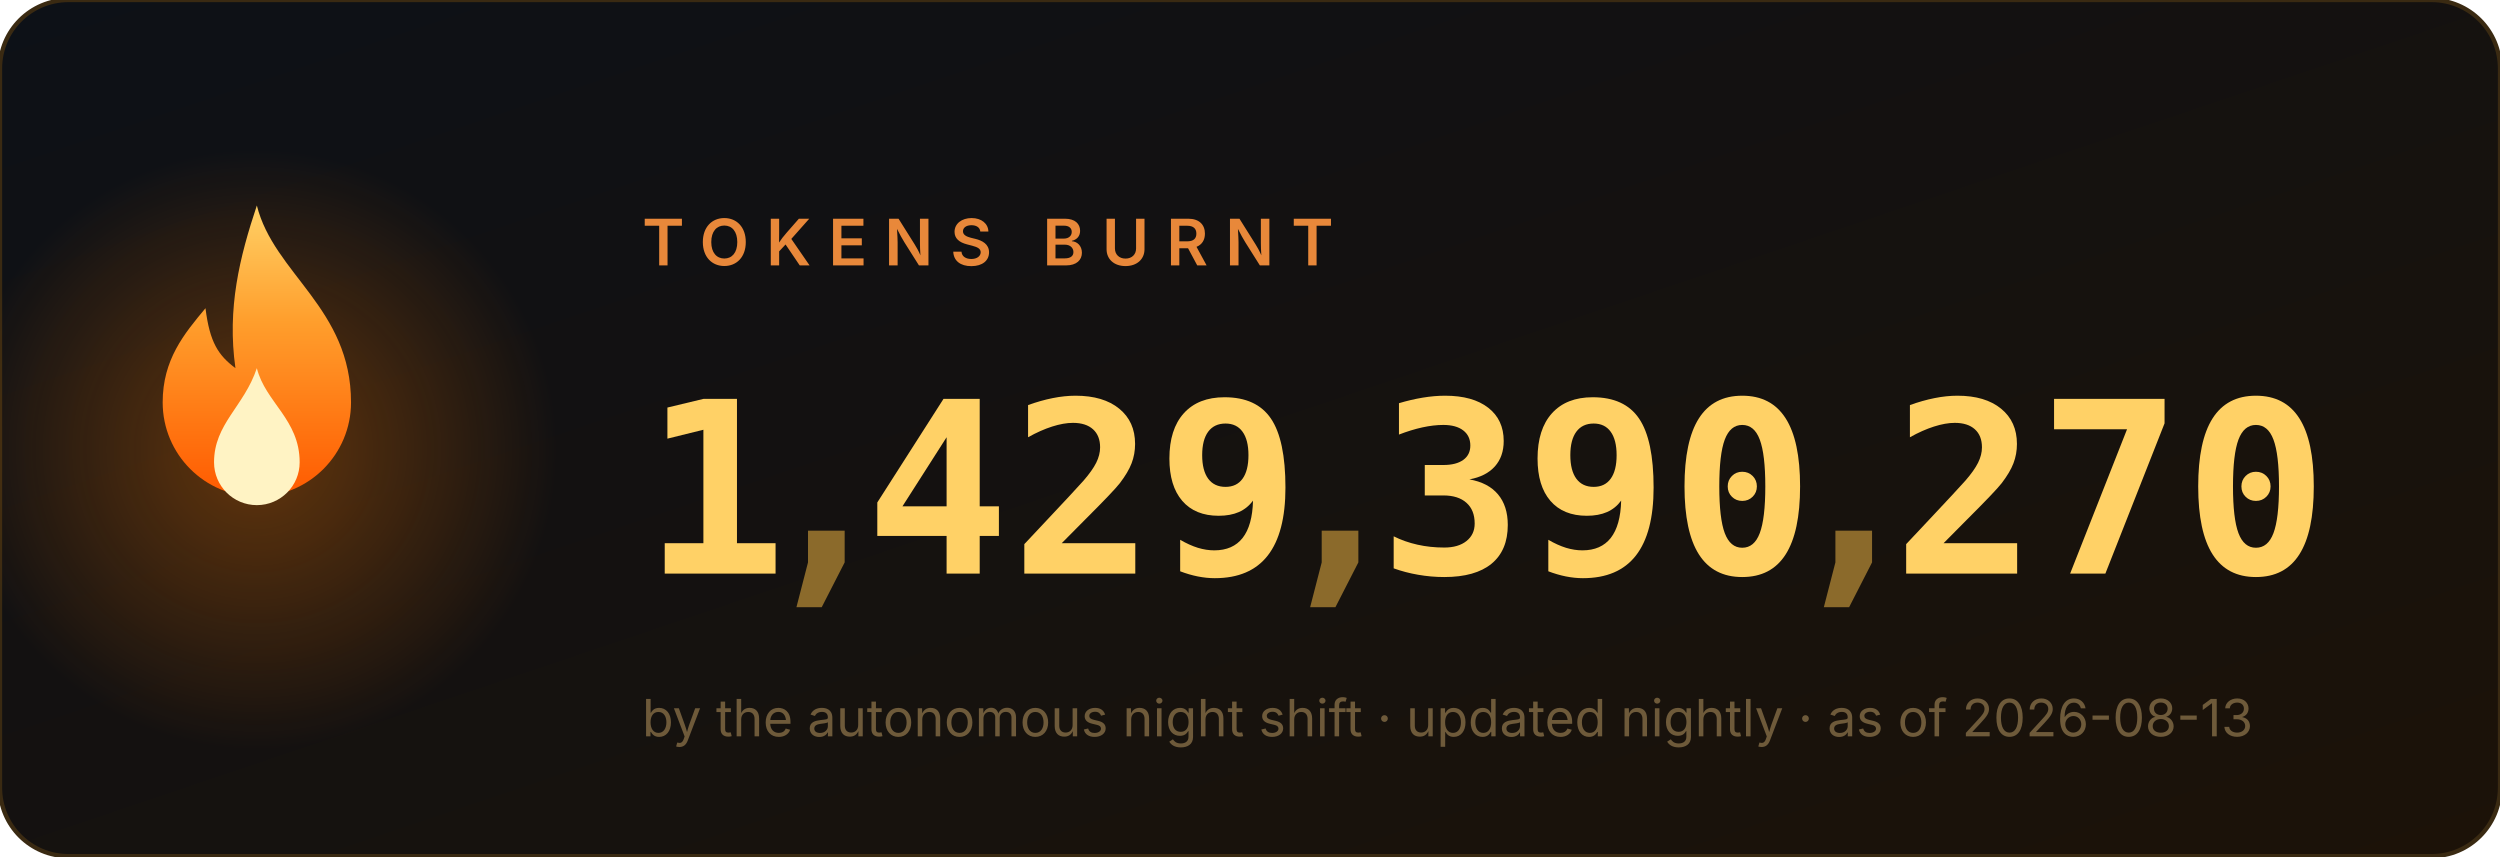
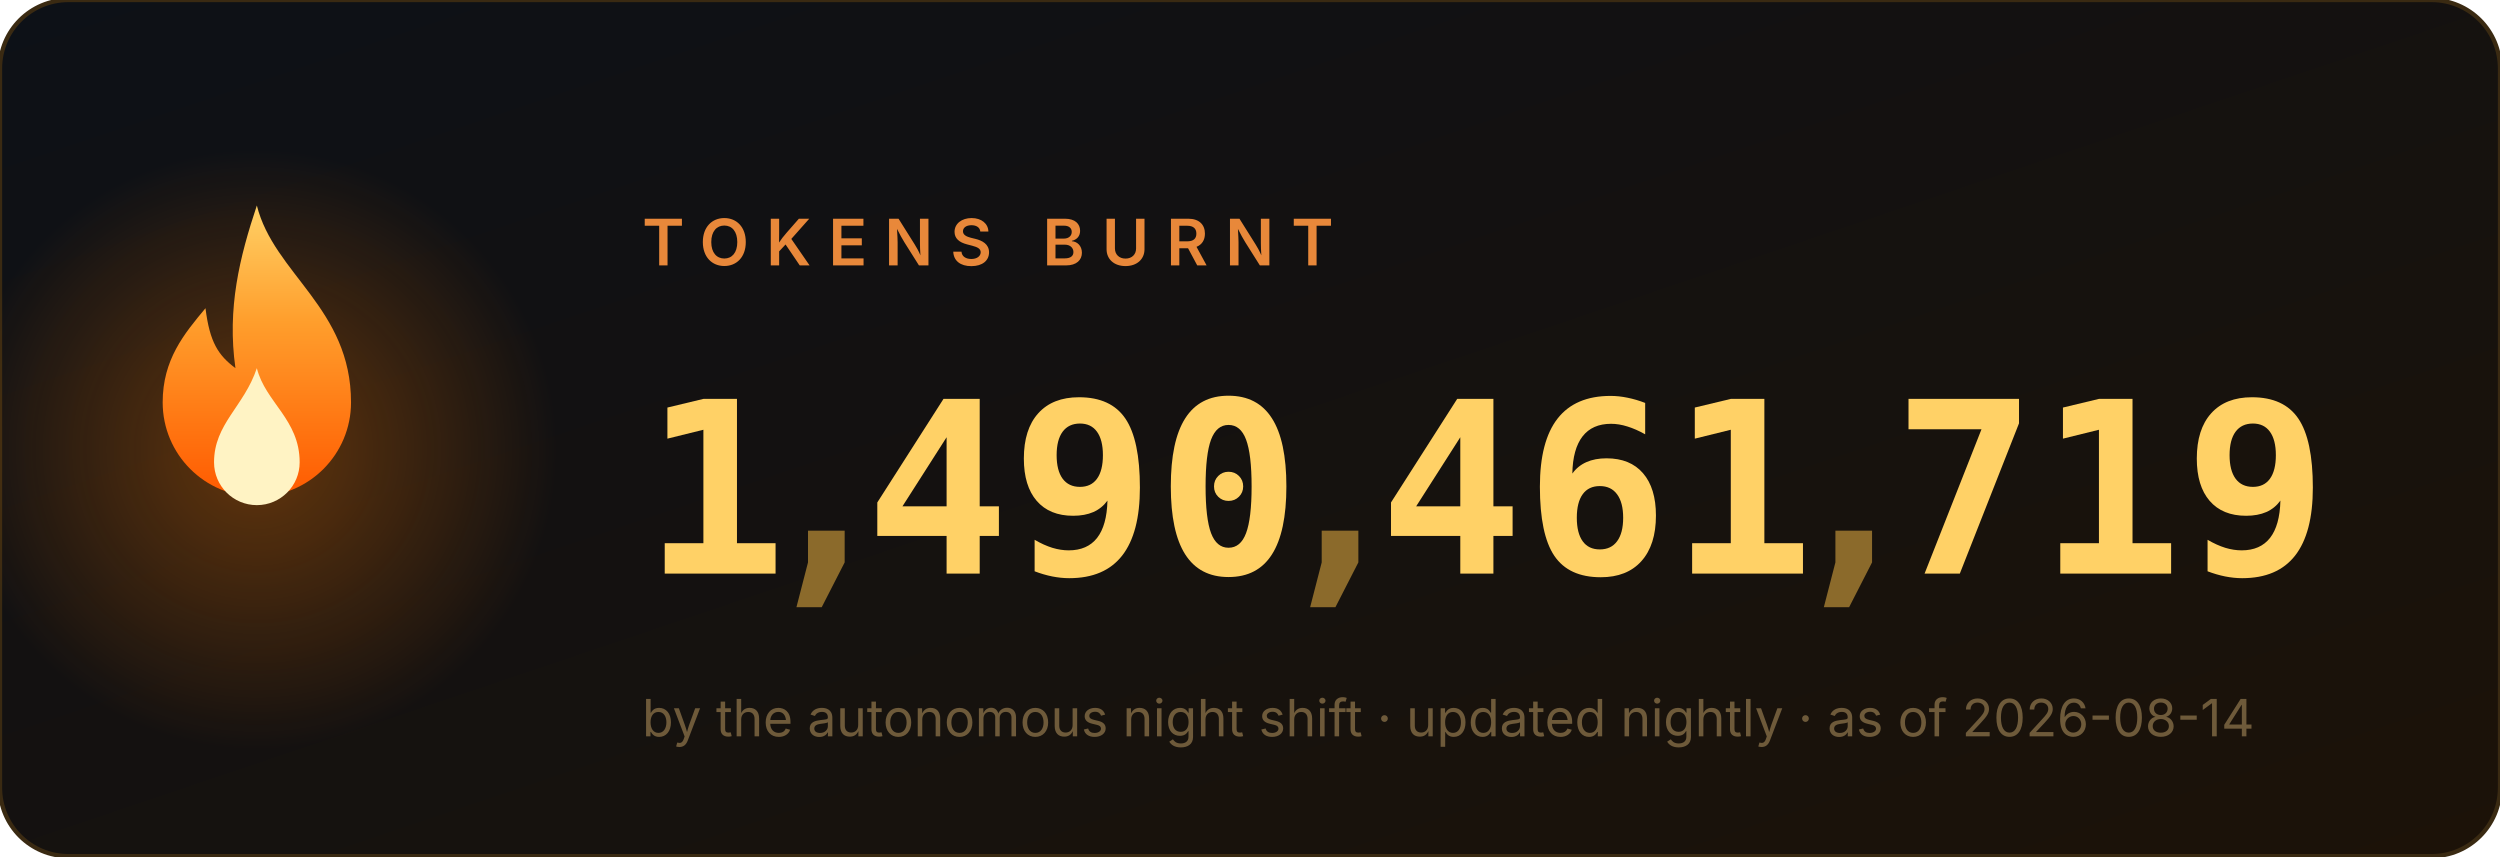
- <svg xmlns="http://www.w3.org/2000/svg" width="584" height="200" viewBox="0 0 584 200" role="img" aria-label="1,429,390,270 tokens burnt">
+ <svg xmlns="http://www.w3.org/2000/svg" width="584" height="200" viewBox="0 0 584 200" role="img" aria-label="1,490,461,719 tokens burnt">
  <style>
.num{font:700 56px ui-monospace,'Cascadia Code',Menlo,Consolas,monospace;fill:#ffd166}
.comma{fill:#8b6a2b}
.label{font:600 15px -apple-system,'Segoe UI',sans-serif;fill:#e8883a;letter-spacing:4px}
.sub{font:400 12px -apple-system,'Segoe UI',sans-serif;fill:#6e5a3a}
</style>
  <defs>
    <linearGradient id="bg" x1="0" y1="0" x2="1" y2="1">
      <stop offset="0" stop-color="#0d1117" />
      <stop offset="1" stop-color="#1c1208" />
    </linearGradient>
    <linearGradient id="fg" x1="0" y1="1" x2="0" y2="0">
      <stop offset="0" stop-color="#ff5a00" />
      <stop offset=".6" stop-color="#ff9e2c" />
      <stop offset="1" stop-color="#ffd166" />
    </linearGradient>
    <radialGradient id="halo">
      <stop offset="0" stop-color="#ff7b00" />
      <stop offset="1" stop-color="#ff7b00" stop-opacity="0" />
    </radialGradient>
  </defs>
  <rect width="584" height="200" rx="16" fill="url(#bg)" stroke="#3a2a12" />
  <circle cx="60" cy="105" r="70" fill="url(#halo)" opacity=".35">
    <animate attributeName="opacity" values=".25;.55;.25" dur="2.2s" repeatCount="indefinite" />
  </circle>
  <g transform="translate(60,128)">
    <g>
      <animateTransform attributeName="transform" type="scale" values="1 1;.95 1.1;1 1" dur="1.6s" repeatCount="indefinite" additive="sum" calcMode="spline" keySplines=".4 0 .6 1;.4 0 .6 1" />
      <path d="M0 -80c4 16 22 24 22 46a22 22 0 1 1-44 0c0-10 5-16 10-22 1 8 3 11 7 14-2-14 1-26 5-38z" fill="url(#fg)" />
      <path d="M0 -42c2 8 10 12 10 22a10 10 0 1 1-20 0c0-9 7-13 10-22z" fill="#fff3c4">
        <animateTransform attributeName="transform" type="scale" values="1 1;1.06 .92;1 1" dur="1.1s" repeatCount="indefinite" additive="sum" calcMode="spline" keySplines=".4 0 .6 1;.4 0 .6 1" />
      </path>
    </g>
  </g>
  <text x="150" y="62" class="label">TOKENS BURNT</text>
  <svg x="150" y="84" width="34" height="64" viewBox="0 0 34 64">
    <g transform="translate(0,-64)">
      <g>
        <animateTransform attributeName="transform" type="translate" values="0 64;0 64;0 0" keyTimes="0;0.000;1" dur="0.97s" begin="0s" fill="freeze" additive="sum" calcMode="spline" keySplines="0 0 1 1;.2 .7 .3 1" />
        <text x="17" y="50" class="num" text-anchor="middle">0</text>
        <text x="17" y="114" class="num" text-anchor="middle">1</text>
        <text x="17" y="178" class="num" text-anchor="middle">2</text>
        <text x="17" y="242" class="num" text-anchor="middle">3</text>
        <text x="17" y="306" class="num" text-anchor="middle">4</text>
        <text x="17" y="370" class="num" text-anchor="middle">5</text>
        <text x="17" y="434" class="num" text-anchor="middle">6</text>
        <text x="17" y="498" class="num" text-anchor="middle">7</text>
        <text x="17" y="562" class="num" text-anchor="middle">8</text>
        <text x="17" y="626" class="num" text-anchor="middle">9</text>
      </g>
    </g>
  </svg>
  <text x="193" y="134" class="num comma" text-anchor="middle">,</text>
  <svg x="202" y="84" width="34" height="64" viewBox="0 0 34 64">
    <g transform="translate(0,-256)">
      <g>
        <animateTransform attributeName="transform" type="translate" values="0 256;0 256;0 0" keyTimes="0;0.169;1" dur="1.42s" begin="0s" fill="freeze" additive="sum" calcMode="spline" keySplines="0 0 1 1;.2 .7 .3 1" />
        <text x="17" y="50" class="num" text-anchor="middle">0</text>
        <text x="17" y="114" class="num" text-anchor="middle">1</text>
        <text x="17" y="178" class="num" text-anchor="middle">2</text>
        <text x="17" y="242" class="num" text-anchor="middle">3</text>
        <text x="17" y="306" class="num" text-anchor="middle">4</text>
        <text x="17" y="370" class="num" text-anchor="middle">5</text>
        <text x="17" y="434" class="num" text-anchor="middle">6</text>
        <text x="17" y="498" class="num" text-anchor="middle">7</text>
        <text x="17" y="562" class="num" text-anchor="middle">8</text>
        <text x="17" y="626" class="num" text-anchor="middle">9</text>
      </g>
    </g>
  </svg>
  <svg x="236" y="84" width="34" height="64" viewBox="0 0 34 64">
-     <g transform="translate(0,-128)">
-       <g>
-         <animateTransform attributeName="transform" type="translate" values="0 128;0 128;0 0" keyTimes="0;0.257;1" dur="1.40s" begin="0s" fill="freeze" additive="sum" calcMode="spline" keySplines="0 0 1 1;.2 .7 .3 1" />
+     <g transform="translate(0,-576)">
+       <g>
+         <animateTransform attributeName="transform" type="translate" values="0 576;0 576;0 0" keyTimes="0;0.190;1" dur="1.89s" begin="0s" fill="freeze" additive="sum" calcMode="spline" keySplines="0 0 1 1;.2 .7 .3 1" />
        <text x="17" y="50" class="num" text-anchor="middle">0</text>
        <text x="17" y="114" class="num" text-anchor="middle">1</text>
        <text x="17" y="178" class="num" text-anchor="middle">2</text>
        <text x="17" y="242" class="num" text-anchor="middle">3</text>
        <text x="17" y="306" class="num" text-anchor="middle">4</text>
        <text x="17" y="370" class="num" text-anchor="middle">5</text>
        <text x="17" y="434" class="num" text-anchor="middle">6</text>
        <text x="17" y="498" class="num" text-anchor="middle">7</text>
        <text x="17" y="562" class="num" text-anchor="middle">8</text>
        <text x="17" y="626" class="num" text-anchor="middle">9</text>
      </g>
    </g>
  </svg>
  <svg x="270" y="84" width="34" height="64" viewBox="0 0 34 64">
-     <g transform="translate(0,-576)">
-       <g>
-         <animateTransform attributeName="transform" type="translate" values="0 576;0 576;0 0" keyTimes="0;0.239;1" dur="2.01s" begin="0s" fill="freeze" additive="sum" calcMode="spline" keySplines="0 0 1 1;.2 .7 .3 1" />
+     <g transform="translate(0,0)">
+       <g>
+         <animateTransform attributeName="transform" type="translate" values="0 0;0 0;0 0" keyTimes="0;0.348;1" dur="1.38s" begin="0s" fill="freeze" additive="sum" calcMode="spline" keySplines="0 0 1 1;.2 .7 .3 1" />
        <text x="17" y="50" class="num" text-anchor="middle">0</text>
        <text x="17" y="114" class="num" text-anchor="middle">1</text>
        <text x="17" y="178" class="num" text-anchor="middle">2</text>
        <text x="17" y="242" class="num" text-anchor="middle">3</text>
        <text x="17" y="306" class="num" text-anchor="middle">4</text>
        <text x="17" y="370" class="num" text-anchor="middle">5</text>
        <text x="17" y="434" class="num" text-anchor="middle">6</text>
        <text x="17" y="498" class="num" text-anchor="middle">7</text>
        <text x="17" y="562" class="num" text-anchor="middle">8</text>
        <text x="17" y="626" class="num" text-anchor="middle">9</text>
      </g>
    </g>
  </svg>
  <text x="313" y="134" class="num comma" text-anchor="middle">,</text>
  <svg x="322" y="84" width="34" height="64" viewBox="0 0 34 64">
-     <g transform="translate(0,-192)">
-       <g>
-         <animateTransform attributeName="transform" type="translate" values="0 192;0 192;0 0" keyTimes="0;0.393;1" dur="1.83s" begin="0s" fill="freeze" additive="sum" calcMode="spline" keySplines="0 0 1 1;.2 .7 .3 1" />
+     <g transform="translate(0,-256)">
+       <g>
+         <animateTransform attributeName="transform" type="translate" values="0 256;0 256;0 0" keyTimes="0;0.379;1" dur="1.90s" begin="0s" fill="freeze" additive="sum" calcMode="spline" keySplines="0 0 1 1;.2 .7 .3 1" />
        <text x="17" y="50" class="num" text-anchor="middle">0</text>
        <text x="17" y="114" class="num" text-anchor="middle">1</text>
        <text x="17" y="178" class="num" text-anchor="middle">2</text>
        <text x="17" y="242" class="num" text-anchor="middle">3</text>
        <text x="17" y="306" class="num" text-anchor="middle">4</text>
        <text x="17" y="370" class="num" text-anchor="middle">5</text>
        <text x="17" y="434" class="num" text-anchor="middle">6</text>
        <text x="17" y="498" class="num" text-anchor="middle">7</text>
        <text x="17" y="562" class="num" text-anchor="middle">8</text>
        <text x="17" y="626" class="num" text-anchor="middle">9</text>
      </g>
    </g>
  </svg>
  <svg x="356" y="84" width="34" height="64" viewBox="0 0 34 64">
-     <g transform="translate(0,-576)">
-       <g>
-         <animateTransform attributeName="transform" type="translate" values="0 576;0 576;0 0" keyTimes="0;0.354;1" dur="2.37s" begin="0s" fill="freeze" additive="sum" calcMode="spline" keySplines="0 0 1 1;.2 .7 .3 1" />
+     <g transform="translate(0,-384)">
+       <g>
+         <animateTransform attributeName="transform" type="translate" values="0 384;0 384;0 0" keyTimes="0;0.389;1" dur="2.16s" begin="0s" fill="freeze" additive="sum" calcMode="spline" keySplines="0 0 1 1;.2 .7 .3 1" />
        <text x="17" y="50" class="num" text-anchor="middle">0</text>
        <text x="17" y="114" class="num" text-anchor="middle">1</text>
        <text x="17" y="178" class="num" text-anchor="middle">2</text>
        <text x="17" y="242" class="num" text-anchor="middle">3</text>
        <text x="17" y="306" class="num" text-anchor="middle">4</text>
        <text x="17" y="370" class="num" text-anchor="middle">5</text>
        <text x="17" y="434" class="num" text-anchor="middle">6</text>
        <text x="17" y="498" class="num" text-anchor="middle">7</text>
        <text x="17" y="562" class="num" text-anchor="middle">8</text>
        <text x="17" y="626" class="num" text-anchor="middle">9</text>
      </g>
    </g>
  </svg>
  <svg x="390" y="84" width="34" height="64" viewBox="0 0 34 64">
-     <g transform="translate(0,0)">
-       <g>
-         <animateTransform attributeName="transform" type="translate" values="0 0;0 0;0 0" keyTimes="0;0.516;1" dur="1.86s" begin="0s" fill="freeze" additive="sum" calcMode="spline" keySplines="0 0 1 1;.2 .7 .3 1" />
+     <g transform="translate(0,-64)">
+       <g>
+         <animateTransform attributeName="transform" type="translate" values="0 64;0 64;0 0" keyTimes="0;0.497;1" dur="1.93s" begin="0s" fill="freeze" additive="sum" calcMode="spline" keySplines="0 0 1 1;.2 .7 .3 1" />
        <text x="17" y="50" class="num" text-anchor="middle">0</text>
        <text x="17" y="114" class="num" text-anchor="middle">1</text>
        <text x="17" y="178" class="num" text-anchor="middle">2</text>
        <text x="17" y="242" class="num" text-anchor="middle">3</text>
        <text x="17" y="306" class="num" text-anchor="middle">4</text>
        <text x="17" y="370" class="num" text-anchor="middle">5</text>
        <text x="17" y="434" class="num" text-anchor="middle">6</text>
        <text x="17" y="498" class="num" text-anchor="middle">7</text>
        <text x="17" y="562" class="num" text-anchor="middle">8</text>
        <text x="17" y="626" class="num" text-anchor="middle">9</text>
      </g>
    </g>
  </svg>
  <text x="433" y="134" class="num comma" text-anchor="middle">,</text>
  <svg x="442" y="84" width="34" height="64" viewBox="0 0 34 64">
-     <g transform="translate(0,-128)">
-       <g>
-         <animateTransform attributeName="transform" type="translate" values="0 128;0 128;0 0" keyTimes="0;0.536;1" dur="2.24s" begin="0s" fill="freeze" additive="sum" calcMode="spline" keySplines="0 0 1 1;.2 .7 .3 1" />
+     <g transform="translate(0,-448)">
+       <g>
+         <animateTransform attributeName="transform" type="translate" values="0 448;0 448;0 0" keyTimes="0;0.463;1" dur="2.59s" begin="0s" fill="freeze" additive="sum" calcMode="spline" keySplines="0 0 1 1;.2 .7 .3 1" />
        <text x="17" y="50" class="num" text-anchor="middle">0</text>
        <text x="17" y="114" class="num" text-anchor="middle">1</text>
        <text x="17" y="178" class="num" text-anchor="middle">2</text>
        <text x="17" y="242" class="num" text-anchor="middle">3</text>
        <text x="17" y="306" class="num" text-anchor="middle">4</text>
        <text x="17" y="370" class="num" text-anchor="middle">5</text>
        <text x="17" y="434" class="num" text-anchor="middle">6</text>
        <text x="17" y="498" class="num" text-anchor="middle">7</text>
        <text x="17" y="562" class="num" text-anchor="middle">8</text>
        <text x="17" y="626" class="num" text-anchor="middle">9</text>
      </g>
    </g>
  </svg>
  <svg x="476" y="84" width="34" height="64" viewBox="0 0 34 64">
-     <g transform="translate(0,-448)">
-       <g>
-         <animateTransform attributeName="transform" type="translate" values="0 448;0 448;0 0" keyTimes="0;0.487;1" dur="2.71s" begin="0s" fill="freeze" additive="sum" calcMode="spline" keySplines="0 0 1 1;.2 .7 .3 1" />
+     <g transform="translate(0,-64)">
+       <g>
+         <animateTransform attributeName="transform" type="translate" values="0 64;0 64;0 0" keyTimes="0;0.576;1" dur="2.29s" begin="0s" fill="freeze" additive="sum" calcMode="spline" keySplines="0 0 1 1;.2 .7 .3 1" />
        <text x="17" y="50" class="num" text-anchor="middle">0</text>
        <text x="17" y="114" class="num" text-anchor="middle">1</text>
        <text x="17" y="178" class="num" text-anchor="middle">2</text>
        <text x="17" y="242" class="num" text-anchor="middle">3</text>
        <text x="17" y="306" class="num" text-anchor="middle">4</text>
        <text x="17" y="370" class="num" text-anchor="middle">5</text>
        <text x="17" y="434" class="num" text-anchor="middle">6</text>
        <text x="17" y="498" class="num" text-anchor="middle">7</text>
        <text x="17" y="562" class="num" text-anchor="middle">8</text>
        <text x="17" y="626" class="num" text-anchor="middle">9</text>
      </g>
    </g>
  </svg>
  <svg x="510" y="84" width="34" height="64" viewBox="0 0 34 64">
-     <g transform="translate(0,0)">
-       <g>
-         <animateTransform attributeName="transform" type="translate" values="0 0;0 0;0 0" keyTimes="0;0.615;1" dur="2.34s" begin="0s" fill="freeze" additive="sum" calcMode="spline" keySplines="0 0 1 1;.2 .7 .3 1" />
-         <text x="17" y="50" class="num" text-anchor="middle">0</text>
-         <text x="17" y="114" class="num" text-anchor="middle">1</text>
-         <text x="17" y="178" class="num" text-anchor="middle">2</text>
-         <text x="17" y="242" class="num" text-anchor="middle">3</text>
-         <text x="17" y="306" class="num" text-anchor="middle">4</text>
-         <text x="17" y="370" class="num" text-anchor="middle">5</text>
-         <text x="17" y="434" class="num" text-anchor="middle">6</text>
-         <text x="17" y="498" class="num" text-anchor="middle">7</text>
-         <text x="17" y="562" class="num" text-anchor="middle">8</text>
-         <text x="17" y="626" class="num" text-anchor="middle">9</text>
-       </g>
-     </g>
-   </svg>
-   <text x="150" y="172" class="sub">by the autonomous night shift · updated nightly · as of 2026-08-13</text>
+     <g transform="translate(0,-576)">
+       <g>
+         <animateTransform attributeName="transform" type="translate" values="0 576;0 576;0 0" keyTimes="0;0.485;1" dur="2.97s" begin="0s" fill="freeze" additive="sum" calcMode="spline" keySplines="0 0 1 1;.2 .7 .3 1" />
+         <text x="17" y="50" class="num" text-anchor="middle">0</text>
+         <text x="17" y="114" class="num" text-anchor="middle">1</text>
+         <text x="17" y="178" class="num" text-anchor="middle">2</text>
+         <text x="17" y="242" class="num" text-anchor="middle">3</text>
+         <text x="17" y="306" class="num" text-anchor="middle">4</text>
+         <text x="17" y="370" class="num" text-anchor="middle">5</text>
+         <text x="17" y="434" class="num" text-anchor="middle">6</text>
+         <text x="17" y="498" class="num" text-anchor="middle">7</text>
+         <text x="17" y="562" class="num" text-anchor="middle">8</text>
+         <text x="17" y="626" class="num" text-anchor="middle">9</text>
+       </g>
+     </g>
+   </svg>
+   <text x="150" y="172" class="sub">by the autonomous night shift · updated nightly · as of 2026-08-14</text>
</svg>
